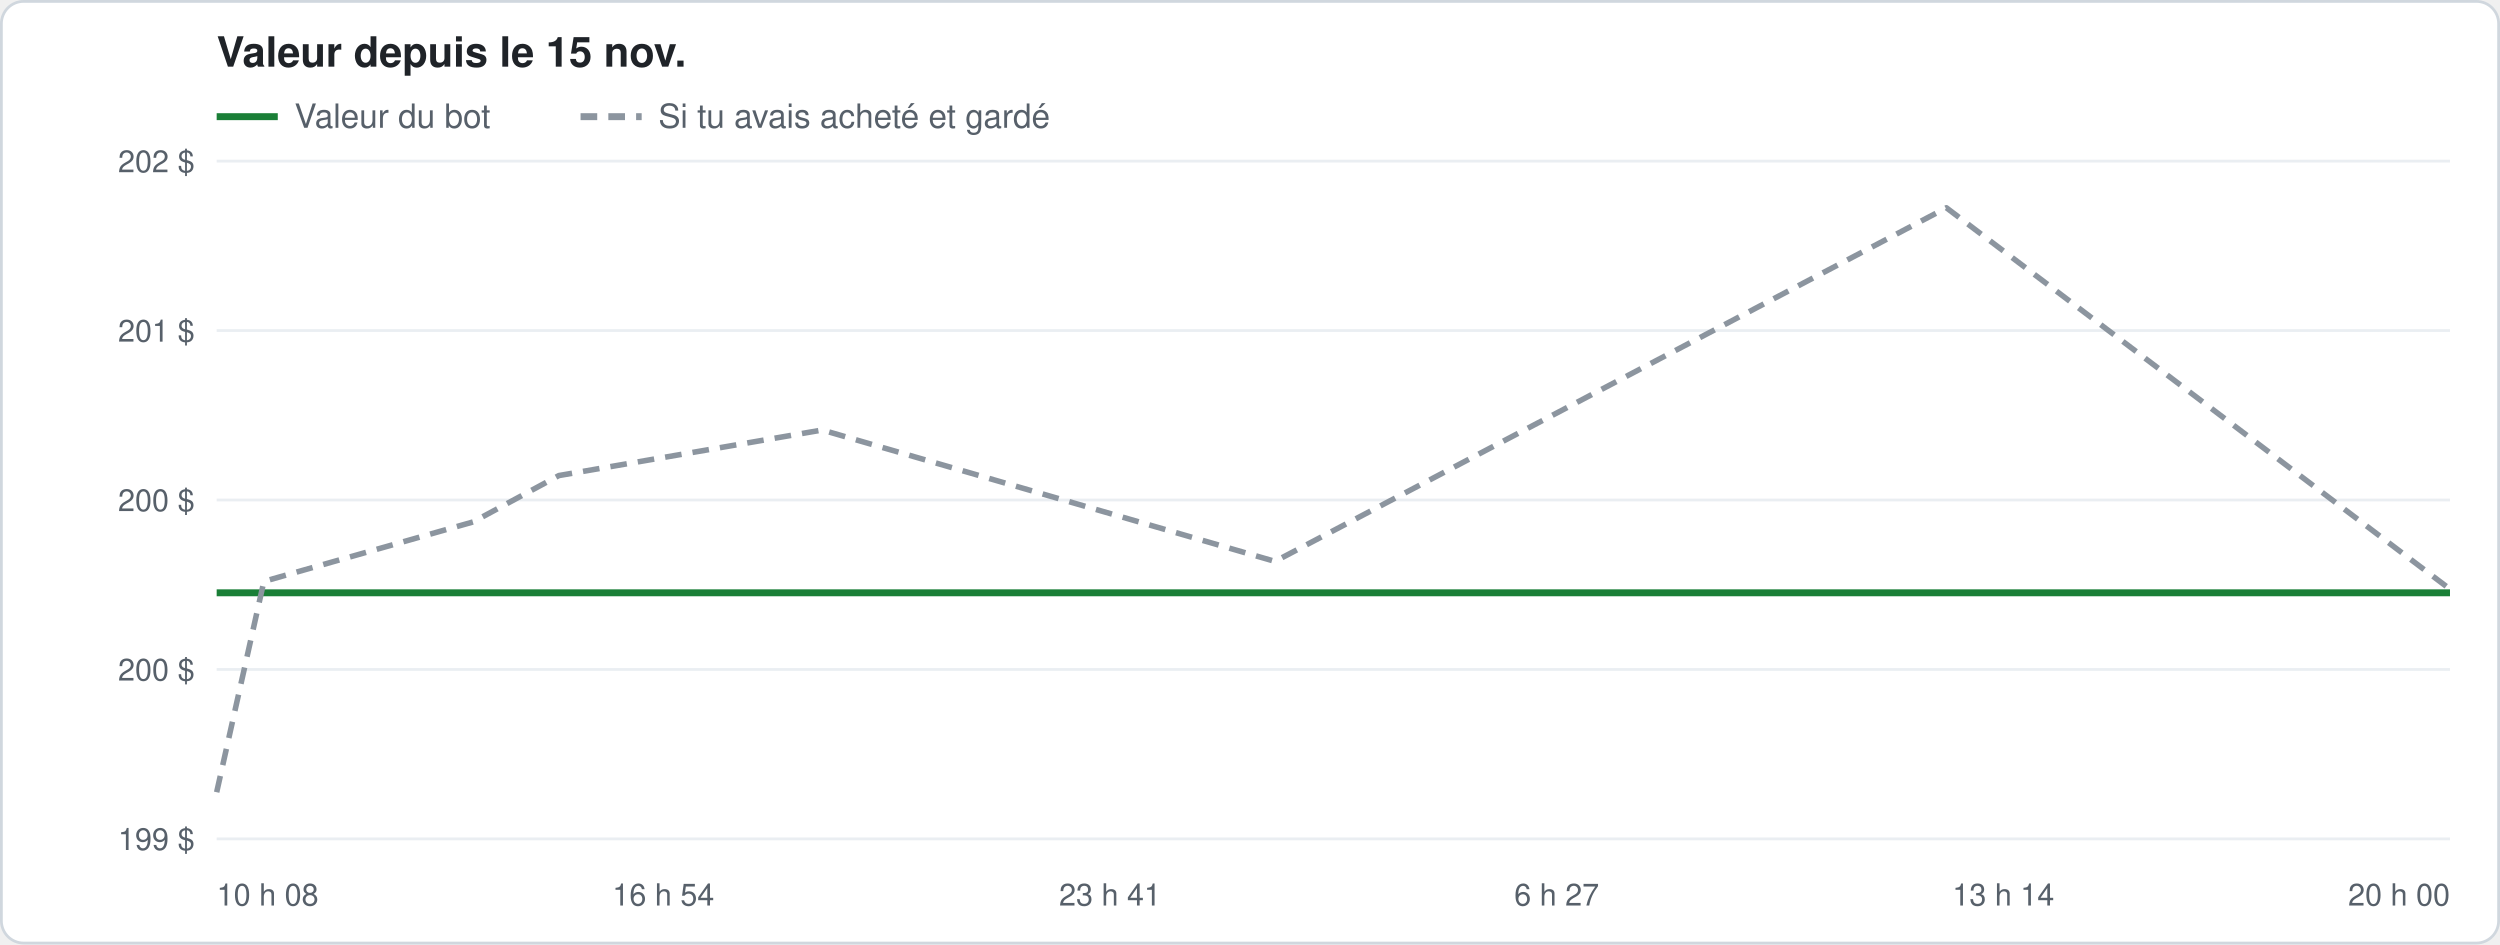
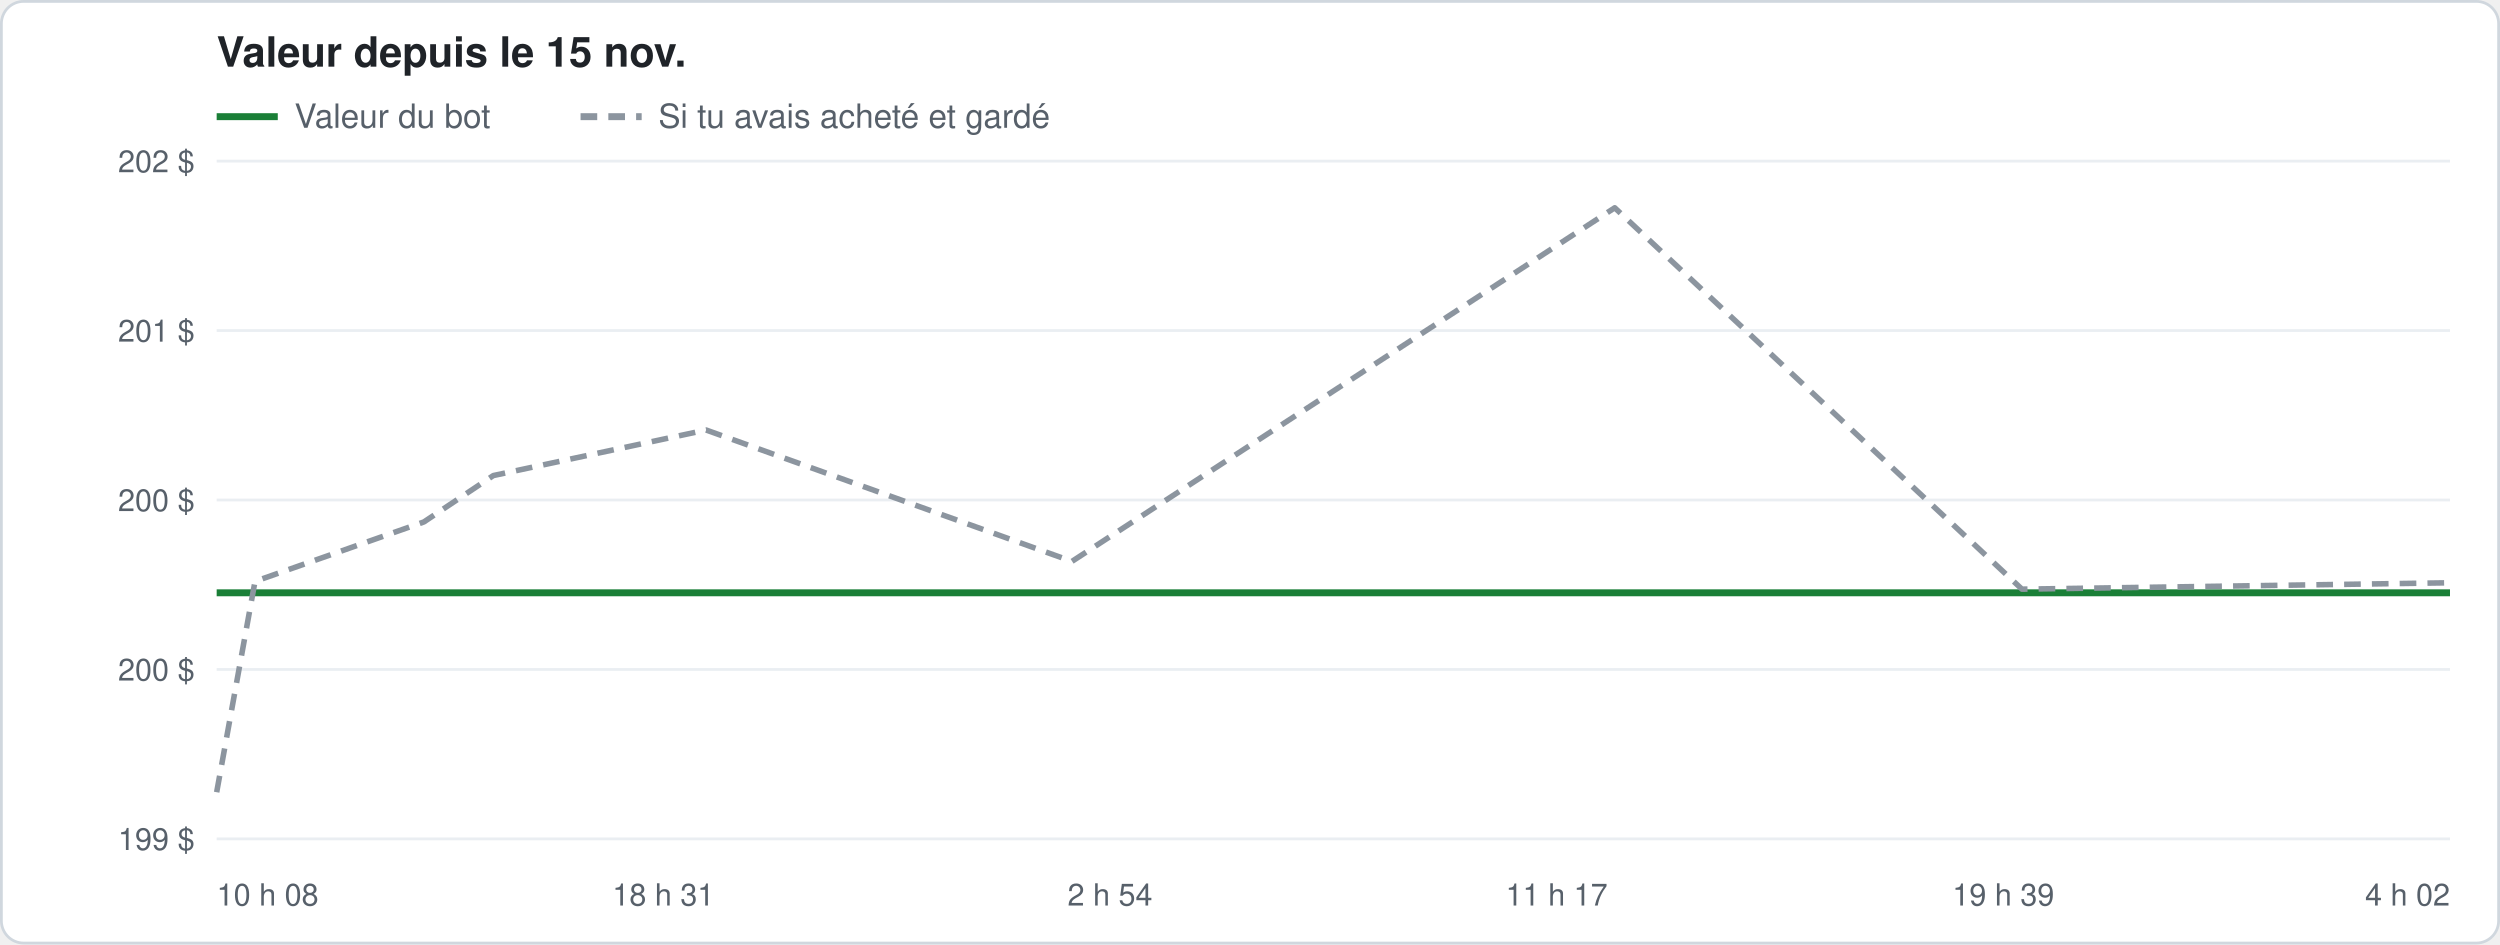
<svg xmlns="http://www.w3.org/2000/svg" width="900" height="340" viewBox="0 0 900 340" font-family="-apple-system, Segoe UI, Helvetica, Arial, sans-serif">
  <rect x="0.5" y="0.5" width="899" height="339" rx="8" fill="#ffffff" stroke="#d0d7de" />
  <text x="78" y="24" font-size="15" font-weight="600" fill="#1f2328">Valeur depuis le 15 nov.</text>
  <line x1="78" y1="42" x2="100" y2="42" stroke="#1a7f37" stroke-width="2.5" />
  <text x="106" y="46" font-size="12" fill="#57606a">Valeur du bot</text>
  <line x1="209" y1="42" x2="231" y2="42" stroke="#8c959f" stroke-width="2.5" stroke-dasharray="6 4" />
  <text x="237" y="46" font-size="12" fill="#57606a">Si tu avais acheté et gardé</text>
  <line x1="78" y1="302.0" x2="882" y2="302.0" stroke="#eaeef2" />
  <text x="70" y="306.0" font-size="11" fill="#57606a" text-anchor="end">199 $</text>
  <line x1="78" y1="241.0" x2="882" y2="241.0" stroke="#eaeef2" />
  <text x="70" y="245.0" font-size="11" fill="#57606a" text-anchor="end">200 $</text>
  <line x1="78" y1="180.0" x2="882" y2="180.0" stroke="#eaeef2" />
  <text x="70" y="184.0" font-size="11" fill="#57606a" text-anchor="end">200 $</text>
  <line x1="78" y1="119.0" x2="882" y2="119.0" stroke="#eaeef2" />
  <text x="70" y="123.0" font-size="11" fill="#57606a" text-anchor="end">201 $</text>
  <line x1="78" y1="58.0" x2="882" y2="58.0" stroke="#eaeef2" />
  <text x="70" y="62.0" font-size="11" fill="#57606a" text-anchor="end">202 $</text>
  <text x="78.0" y="326" font-size="11" fill="#57606a" text-anchor="start">10 h 08</text>
-   <text x="238.8" y="326" font-size="11" fill="#57606a" text-anchor="middle">16 h 54</text>
-   <text x="399.6" y="326" font-size="11" fill="#57606a" text-anchor="middle">23 h 41</text>
-   <text x="560.4" y="326" font-size="11" fill="#57606a" text-anchor="middle">6 h 27</text>
-   <text x="721.2" y="326" font-size="11" fill="#57606a" text-anchor="middle">13 h 14</text>
-   <text x="882.0" y="326" font-size="11" fill="#57606a" text-anchor="end">20 h 00</text>
-   <polyline points="78.0,213.4 95.0,213.4 170.3,213.4 201.2,213.4 296.0,213.4 459.0,213.4 700.7,213.4 882.0,213.4" fill="none" stroke="#1a7f37" stroke-width="2.5" stroke-linejoin="round" />
-   <polyline points="78.0,285.2 95.0,209.3 170.3,187.9 201.2,171.2 296.0,154.8 459.0,202.1 700.7,74.8 882.0,212.1" fill="none" stroke="#8c959f" stroke-width="2" stroke-linejoin="round" stroke-dasharray="6 4" />
+   <text x="238.8" y="326" font-size="11" fill="#57606a" text-anchor="middle">18 h 31</text>
+   <text x="399.6" y="326" font-size="11" fill="#57606a" text-anchor="middle">2 h 54</text>
+   <text x="560.4" y="326" font-size="11" fill="#57606a" text-anchor="middle">11 h 17</text>
+   <text x="721.2" y="326" font-size="11" fill="#57606a" text-anchor="middle">19 h 39</text>
+   <text x="882.0" y="326" font-size="11" fill="#57606a" text-anchor="end">4 h 02</text>
+   <polyline points="78.0,213.4 91.8,213.4 152.6,213.4 177.6,213.4 254.2,213.4 385.9,213.4 581.3,213.4 727.9,213.4 882.0,213.4" fill="none" stroke="#1a7f37" stroke-width="2.5" stroke-linejoin="round" />
+   <polyline points="78.0,285.2 91.8,209.3 152.6,187.9 177.6,171.2 254.2,154.8 385.9,202.1 581.3,74.8 727.9,212.1 882.0,209.8" fill="none" stroke="#8c959f" stroke-width="2" stroke-linejoin="round" stroke-dasharray="6 4" />
</svg>
